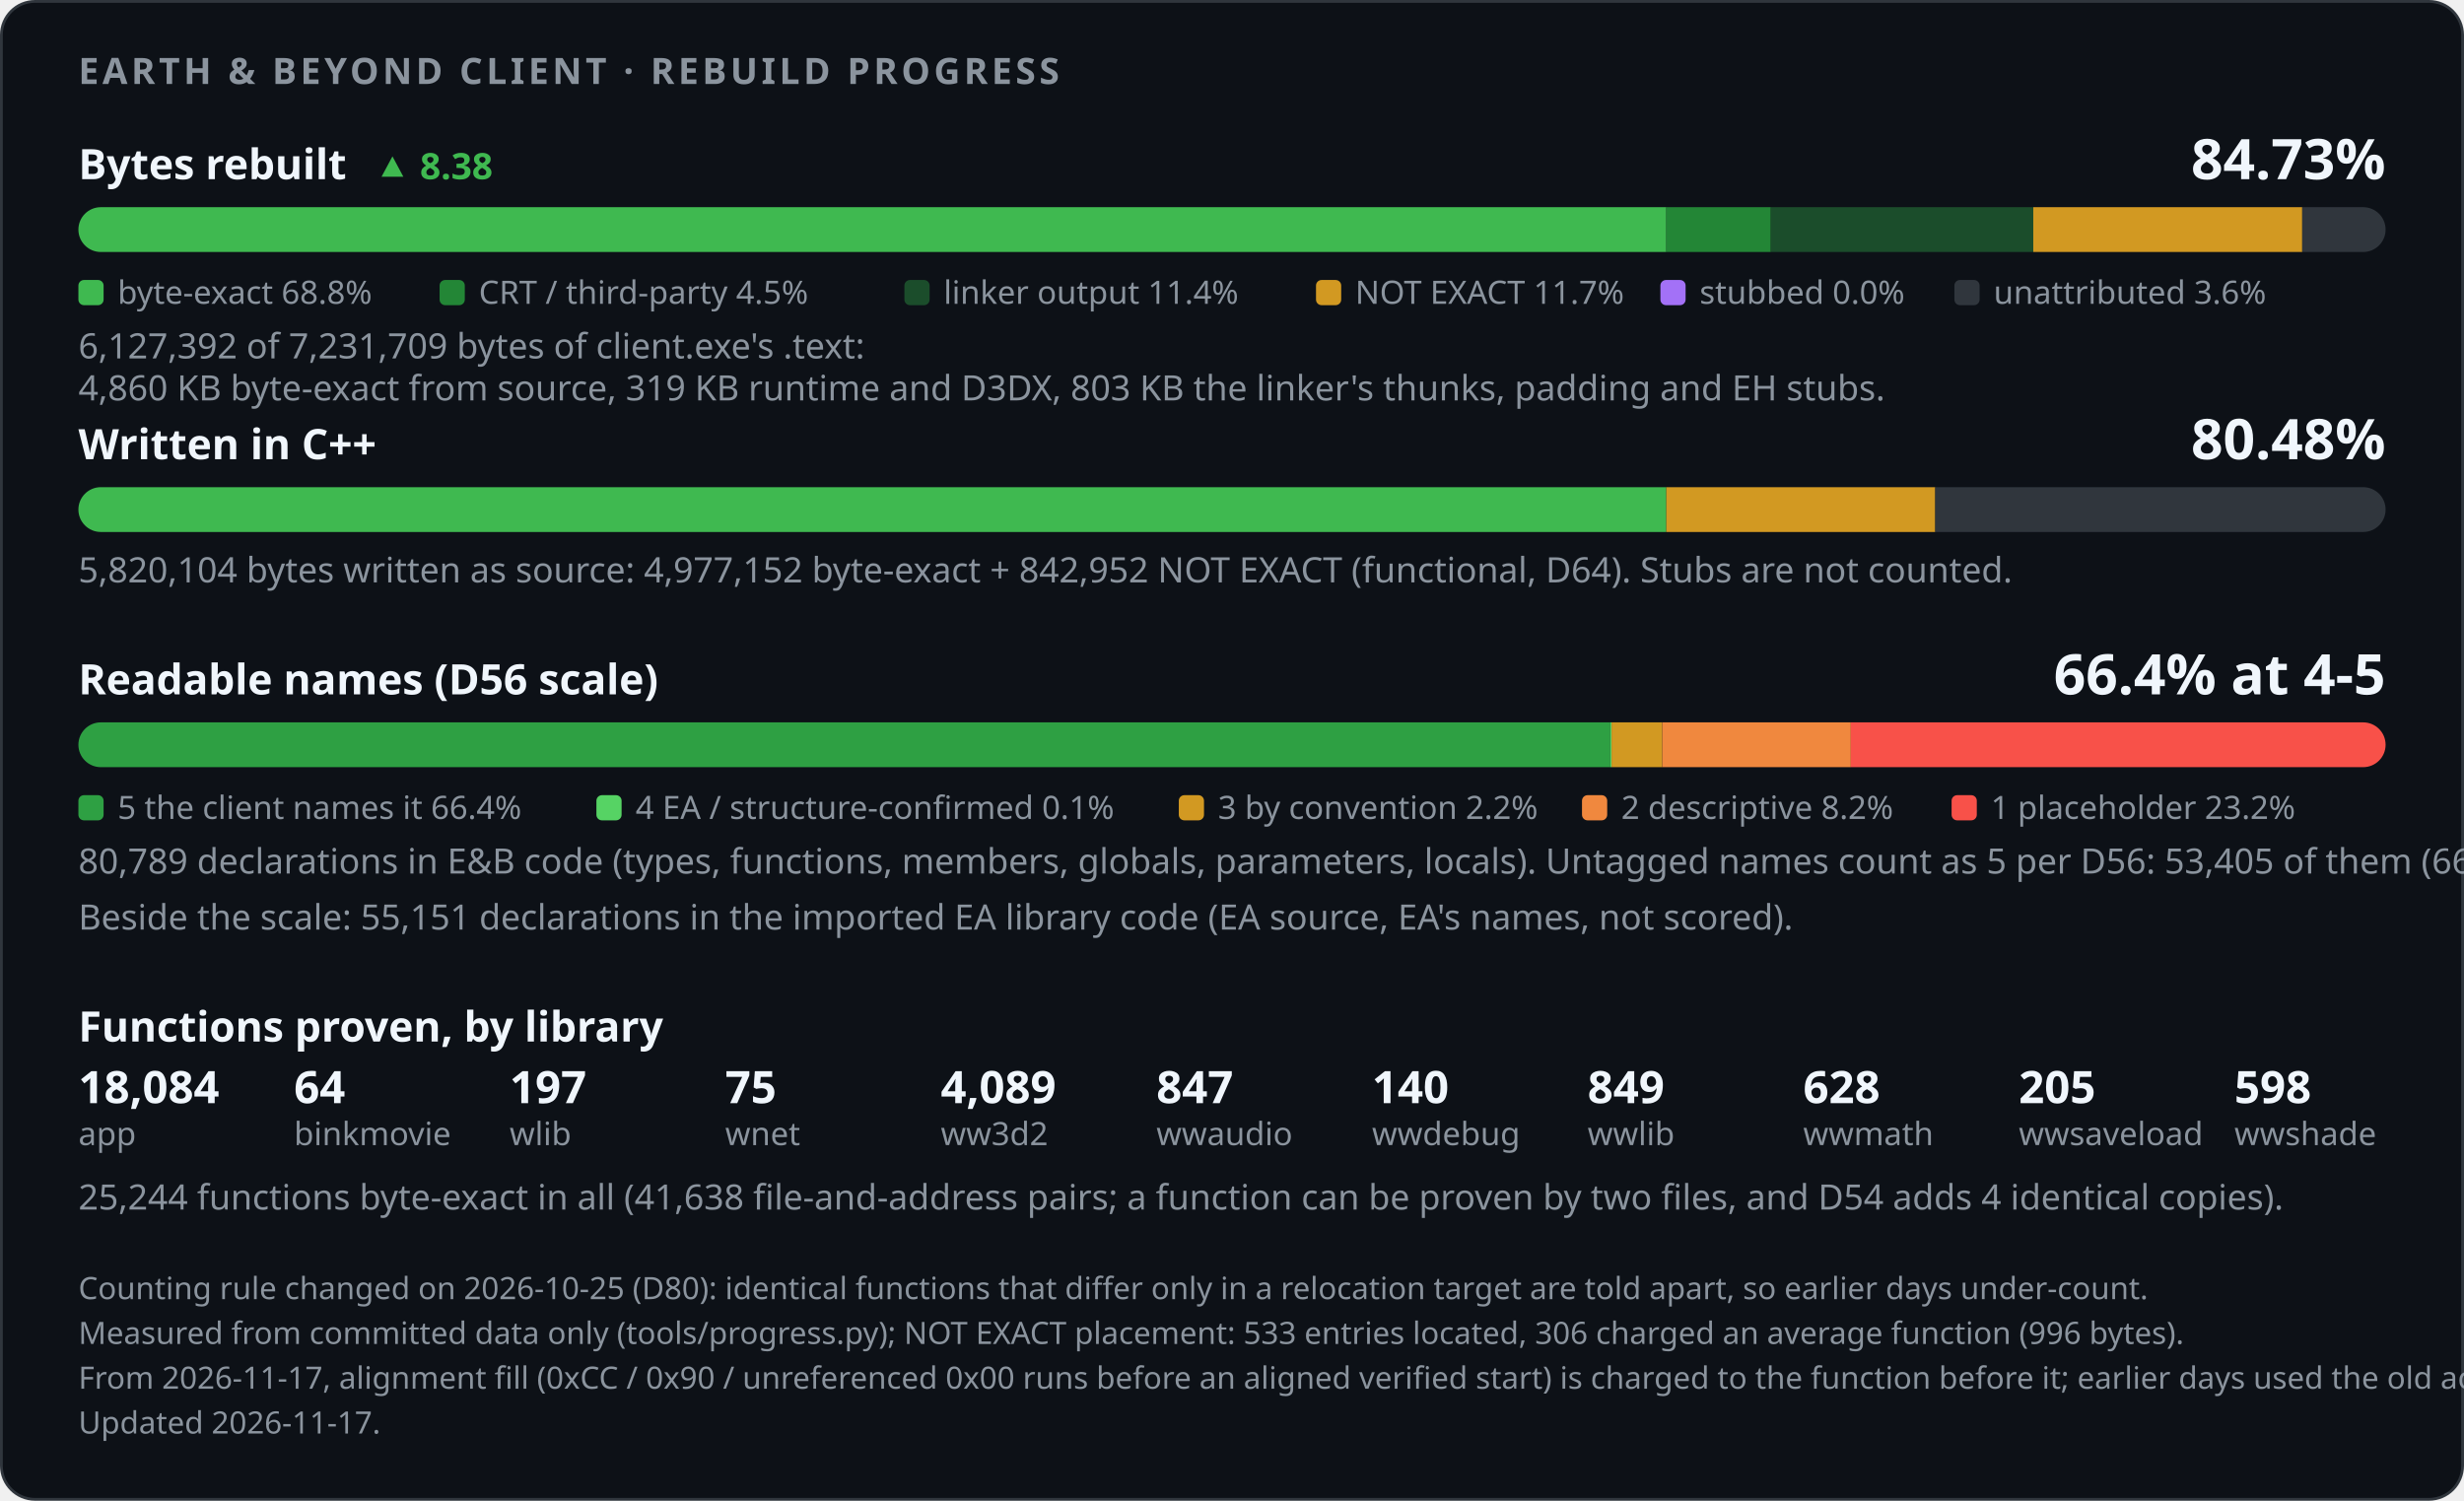
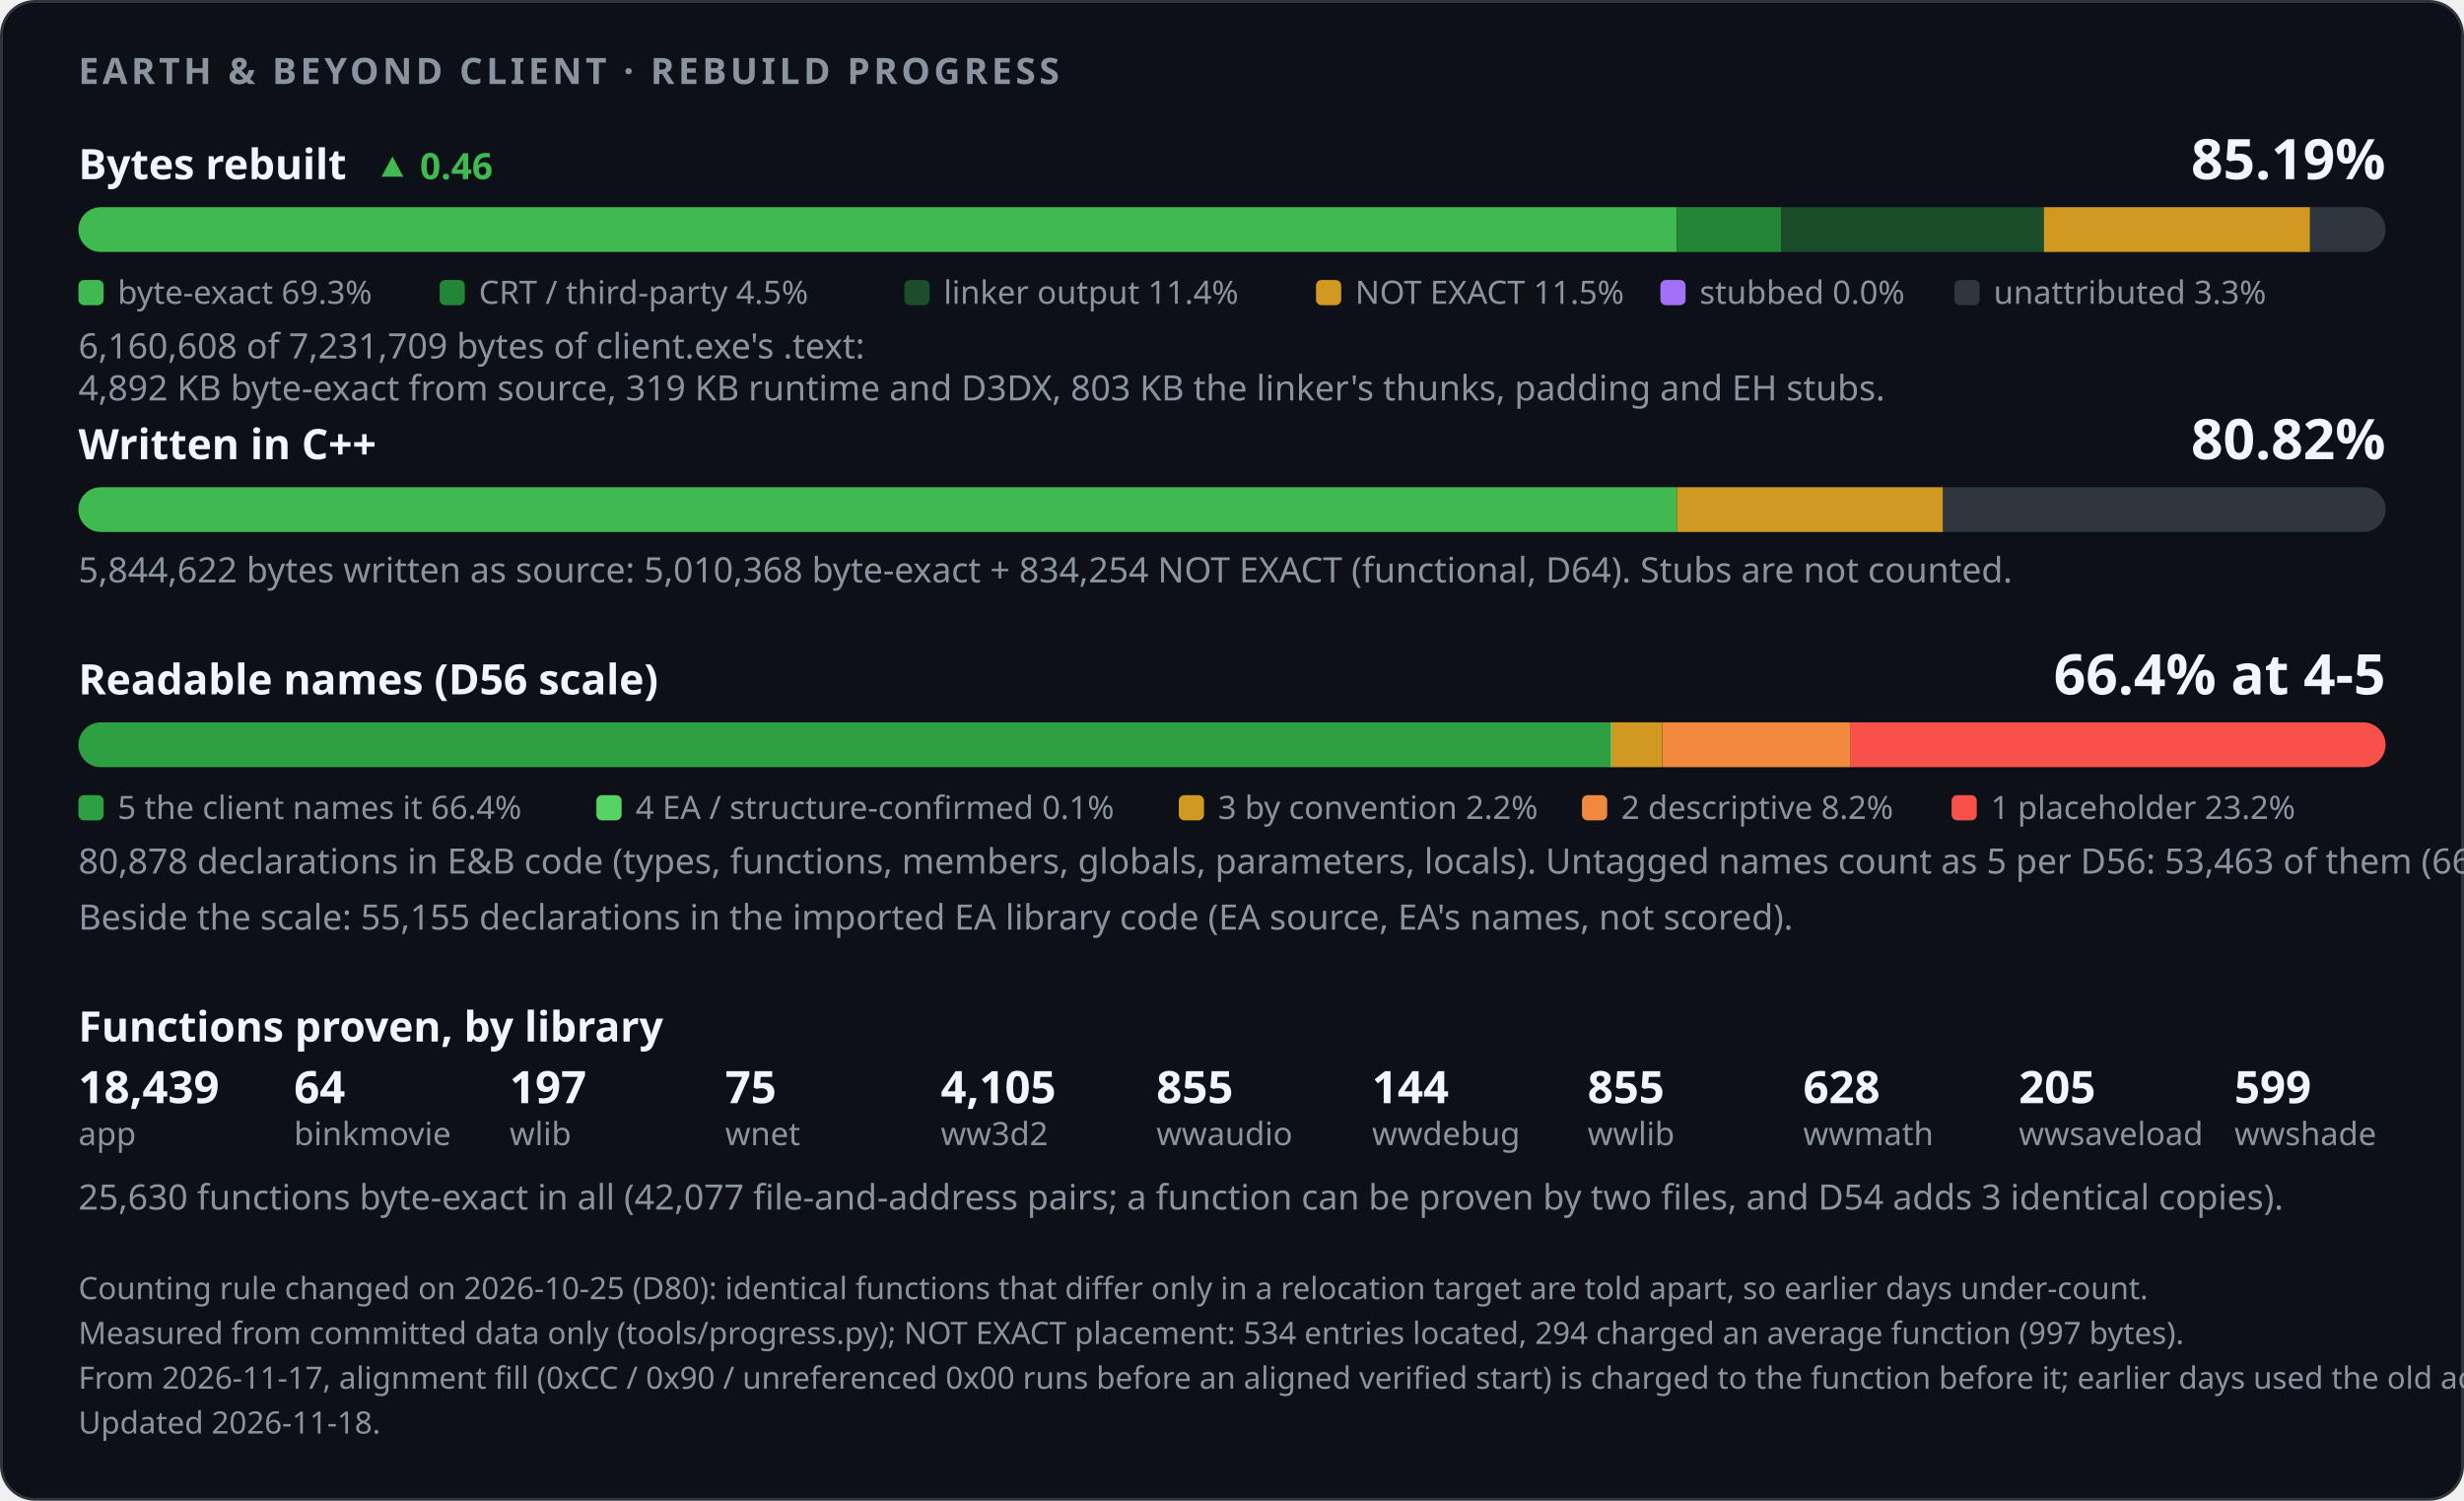
<svg xmlns="http://www.w3.org/2000/svg" width="880" height="536" viewBox="0 0 880 536" role="img" aria-labelledby="title desc">
  <style>
    .card { fill: #0d1117; stroke: #30363d; } .strong { fill: #f0f6fc; } .muted { fill: #8b949e; }
    .grid { stroke: #30363d; } .up { fill: #3fb950; } .down { fill: #f85149; }
    .s-exact { fill: #3fb950; } .s-notexact { fill: #d29922; } .s-stub { fill: #a371f7; }
    .s-third { fill: #238636; } .s-linker { fill: #1b4d2b; } .s-unattr { fill: #30363d; }
    .l-exact { stroke: #3fb950; } .l-written { stroke: #58a6ff; }
    @media (prefers-color-scheme: light) {
      .card { fill: #ffffff; stroke: #d0d7de; } .strong { fill: #1f2328; } .muted { fill: #59636e; }
      .grid { stroke: #d0d7de; } .up { fill: #1a7f37; } .down { fill: #cf222e; }
      .s-exact { fill: #1a7f37; } .s-third { fill: #4ac26b; } .s-linker { fill: #aceebb; } .s-unattr { fill: #d0d7de; }
      .l-exact { stroke: #1a7f37; } .l-written { stroke: #0969da; }
    }
  </style>
  <rect class="card" x="0.5" y="0.5" width="879" height="535" rx="12" />
  <g font-family="-apple-system,BlinkMacSystemFont,'Segoe UI','Noto Sans',Helvetica,Arial,sans-serif">
    <text x="28" y="30" class="muted" font-size="13" font-weight="600" letter-spacing="1.3">EARTH &amp; BEYOND CLIENT · REBUILD PROGRESS</text>
-     <text x="28" y="64" class="strong" font-size="15" font-weight="600">Bytes rebuilt<tspan class="up" dx="10" font-size="13" font-weight="600">▲ 8.38</tspan>
+     <text x="28" y="64" class="strong" font-size="15" font-weight="600">Bytes rebuilt<tspan class="up" dx="10" font-size="13" font-weight="600">▲ 0.46</tspan>
    </text>
-     <text x="852" y="64" class="strong" font-size="20" font-weight="700" text-anchor="end">84.73%</text>
+     <text x="852" y="64" class="strong" font-size="20" font-weight="700" text-anchor="end">85.19%</text>
    <clipPath id="clip74">
      <rect x="28" y="74" width="824" height="16" rx="8.0" />
    </clipPath>
    <g clip-path="url(#clip74)">
-       <rect x="28.00" y="74" width="567.11" height="16" class="s-exact" />
-       <rect x="595.11" y="74" width="37.32" height="16" class="s-third" />
-       <rect x="632.43" y="74" width="93.74" height="16" class="s-linker" />
-       <rect x="726.17" y="74" width="96.05" height="16" class="s-notexact" />
-       <rect x="822.22" y="74" width="29.78" height="16" class="s-unattr" />
+       <rect x="28.00" y="74" width="570.89" height="16" class="s-exact" />
+       <rect x="598.89" y="74" width="37.32" height="16" class="s-third" />
+       <rect x="636.21" y="74" width="93.74" height="16" class="s-linker" />
+       <rect x="729.96" y="74" width="95.06" height="16" class="s-notexact" />
+       <rect x="825.01" y="74" width="26.99" height="16" class="s-unattr" />
    </g>
    <rect x="28" y="100" width="9" height="9" rx="2" class="s-exact" />
-     <text x="42" y="108.5" class="muted" font-size="11.5">byte-exact 68.8%</text>
+     <text x="42" y="108.5" class="muted" font-size="11.5">byte-exact 69.3%</text>
    <rect x="157" y="100" width="9" height="9" rx="2" class="s-third" />
    <text x="171" y="108.5" class="muted" font-size="11.5">CRT / third-party 4.5%</text>
    <rect x="323" y="100" width="9" height="9" rx="2" class="s-linker" />
    <text x="337" y="108.5" class="muted" font-size="11.5">linker output 11.4%</text>
    <rect x="470" y="100" width="9" height="9" rx="2" class="s-notexact" />
-     <text x="484" y="108.5" class="muted" font-size="11.5">NOT EXACT 11.7%</text>
+     <text x="484" y="108.5" class="muted" font-size="11.5">NOT EXACT 11.5%</text>
    <rect x="593" y="100" width="9" height="9" rx="2" class="s-stub" />
    <text x="607" y="108.5" class="muted" font-size="11.5">stubbed 0.0%</text>
    <rect x="698" y="100" width="9" height="9" rx="2" class="s-unattr" />
-     <text x="712" y="108.5" class="muted" font-size="11.5">unattributed 3.6%</text>
-     <text x="28" y="128" class="muted" font-size="12.5">6,127,392 of 7,231,709 bytes of client.exe's .text:</text>
-     <text x="28" y="143" class="muted" font-size="12.5">4,860 KB byte-exact from source, 319 KB runtime and D3DX, 803 KB the linker's thunks, padding and EH stubs.</text>
+     <text x="712" y="108.5" class="muted" font-size="11.5">unattributed 3.3%</text>
+     <text x="28" y="128" class="muted" font-size="12.5">6,160,608 of 7,231,709 bytes of client.exe's .text:</text>
+     <text x="28" y="143" class="muted" font-size="12.5">4,892 KB byte-exact from source, 319 KB runtime and D3DX, 803 KB the linker's thunks, padding and EH stubs.</text>
    <text x="28" y="164" class="strong" font-size="15" font-weight="600">Written in C++</text>
-     <text x="852" y="164" class="strong" font-size="20" font-weight="700" text-anchor="end">80.48%</text>
+     <text x="852" y="164" class="strong" font-size="20" font-weight="700" text-anchor="end">80.82%</text>
    <clipPath id="clip174">
      <rect x="28" y="174" width="824" height="16" rx="8.0" />
    </clipPath>
    <g clip-path="url(#clip174)">
-       <rect x="28.00" y="174" width="567.11" height="16" class="s-exact" />
-       <rect x="595.11" y="174" width="96.05" height="16" class="s-notexact" />
-       <rect x="691.16" y="174" width="160.84" height="16" class="s-unattr" />
+       <rect x="28.00" y="174" width="570.89" height="16" class="s-exact" />
+       <rect x="598.89" y="174" width="95.06" height="16" class="s-notexact" />
+       <rect x="693.95" y="174" width="158.05" height="16" class="s-unattr" />
    </g>
-     <text x="28" y="208" class="muted" font-size="12.5">5,820,104 bytes written as source: 4,977,152 byte-exact + 842,952 NOT EXACT (functional, D64). Stubs are not counted.</text>
+     <text x="28" y="208" class="muted" font-size="12.5">5,844,622 bytes written as source: 5,010,368 byte-exact + 834,254 NOT EXACT (functional, D64). Stubs are not counted.</text>
    <text x="28" y="248" class="strong" font-size="15" font-weight="600">Readable names (D56 scale)</text>
    <text x="852" y="248" class="strong" font-size="20" font-weight="700" text-anchor="end">66.4% at 4-5</text>
    <clipPath id="clip258">
      <rect x="28" y="258" width="824" height="16" rx="8.0" />
    </clipPath>
    <g clip-path="url(#clip258)">
-       <rect x="28.00" y="258" width="547.11" height="16" fill="#2ea043" />
-       <rect x="575.11" y="258" width="0.44" height="16" fill="#56d364" />
-       <rect x="575.55" y="258" width="18.12" height="16" fill="#d29922" />
-       <rect x="593.67" y="258" width="67.34" height="16" fill="#f0883e" />
-       <rect x="661.01" y="258" width="190.99" height="16" fill="#f85149" />
+       <rect x="28.00" y="258" width="547.10" height="16" fill="#2ea043" />
+       <rect x="575.10" y="258" width="0.44" height="16" fill="#56d364" />
+       <rect x="575.53" y="258" width="18.11" height="16" fill="#d29922" />
+       <rect x="593.65" y="258" width="67.32" height="16" fill="#f0883e" />
+       <rect x="660.97" y="258" width="191.03" height="16" fill="#f85149" />
    </g>
    <rect x="28" y="284" width="9" height="9" rx="2" fill="#2ea043" />
    <text x="42" y="292.5" class="muted" font-size="11.5">5 the client names it 66.4%</text>
    <rect x="213" y="284" width="9" height="9" rx="2" fill="#56d364" />
    <text x="227" y="292.5" class="muted" font-size="11.5">4 EA / structure-confirmed 0.1%</text>
    <rect x="421" y="284" width="9" height="9" rx="2" fill="#d29922" />
    <text x="435" y="292.5" class="muted" font-size="11.5">3 by convention 2.2%</text>
    <rect x="565" y="284" width="9" height="9" rx="2" fill="#f0883e" />
    <text x="579" y="292.5" class="muted" font-size="11.5">2 descriptive 8.2%</text>
    <rect x="697" y="284" width="9" height="9" rx="2" fill="#f85149" />
    <text x="711" y="292.5" class="muted" font-size="11.5">1 placeholder 23.2%</text>
-     <text x="28" y="312" class="muted" font-size="12.5">80,789 declarations in E&amp;B code (types, functions, members, globals, parameters, locals). Untagged names count as 5 per D56: 53,405 of them (66.1%).</text>
-     <text x="28" y="332" class="muted" font-size="12.5">Beside the scale: 55,151 declarations in the imported EA library code (EA source, EA's names, not scored).</text>
+     <text x="28" y="312" class="muted" font-size="12.5">80,878 declarations in E&amp;B code (types, functions, members, globals, parameters, locals). Untagged names count as 5 per D56: 53,463 of them (66.1%).</text>
+     <text x="28" y="332" class="muted" font-size="12.5">Beside the scale: 55,155 declarations in the imported EA library code (EA source, EA's names, not scored).</text>
    <text x="28" y="372" class="strong" font-size="15" font-weight="600">Functions proven, by library</text>
-     <text x="28" y="394" class="strong" font-size="16" font-weight="700">18,084</text>
+     <text x="28" y="394" class="strong" font-size="16" font-weight="700">18,439</text>
    <text x="28" y="409" class="muted" font-size="11.5">app</text>
    <text x="105" y="394" class="strong" font-size="16" font-weight="700">64</text>
    <text x="105" y="409" class="muted" font-size="11.5">binkmovie</text>
    <text x="182" y="394" class="strong" font-size="16" font-weight="700">197</text>
    <text x="182" y="409" class="muted" font-size="11.5">wlib</text>
    <text x="259" y="394" class="strong" font-size="16" font-weight="700">75</text>
    <text x="259" y="409" class="muted" font-size="11.5">wnet</text>
-     <text x="336" y="394" class="strong" font-size="16" font-weight="700">4,089</text>
+     <text x="336" y="394" class="strong" font-size="16" font-weight="700">4,105</text>
    <text x="336" y="409" class="muted" font-size="11.5">ww3d2</text>
-     <text x="413" y="394" class="strong" font-size="16" font-weight="700">847</text>
+     <text x="413" y="394" class="strong" font-size="16" font-weight="700">855</text>
    <text x="413" y="409" class="muted" font-size="11.5">wwaudio</text>
-     <text x="490" y="394" class="strong" font-size="16" font-weight="700">140</text>
+     <text x="490" y="394" class="strong" font-size="16" font-weight="700">144</text>
    <text x="490" y="409" class="muted" font-size="11.5">wwdebug</text>
-     <text x="567" y="394" class="strong" font-size="16" font-weight="700">849</text>
+     <text x="567" y="394" class="strong" font-size="16" font-weight="700">855</text>
    <text x="567" y="409" class="muted" font-size="11.5">wwlib</text>
    <text x="644" y="394" class="strong" font-size="16" font-weight="700">628</text>
    <text x="644" y="409" class="muted" font-size="11.5">wwmath</text>
    <text x="721" y="394" class="strong" font-size="16" font-weight="700">205</text>
    <text x="721" y="409" class="muted" font-size="11.5">wwsaveload</text>
-     <text x="798" y="394" class="strong" font-size="16" font-weight="700">598</text>
+     <text x="798" y="394" class="strong" font-size="16" font-weight="700">599</text>
    <text x="798" y="409" class="muted" font-size="11.5">wwshade</text>
-     <text x="28" y="432" class="muted" font-size="12.5">25,244 functions byte-exact in all (41,638 file-and-address pairs; a function can be proven by two files, and D54 adds 4 identical copies).</text>
+     <text x="28" y="432" class="muted" font-size="12.5">25,630 functions byte-exact in all (42,077 file-and-address pairs; a function can be proven by two files, and D54 adds 3 identical copies).</text>
    <text x="28" y="464" class="muted" font-size="11">Counting rule changed on 2026-10-25 (D80): identical functions that differ only in a relocation target are told apart, so earlier days under-count.</text>
-     <text x="28" y="480" class="muted" font-size="11">Measured from committed data only (tools/progress.py); NOT EXACT placement: 533 entries located, 306 charged an average function (996 bytes).</text>
+     <text x="28" y="480" class="muted" font-size="11">Measured from committed data only (tools/progress.py); NOT EXACT placement: 534 entries located, 294 charged an average function (997 bytes).</text>
    <text x="28" y="496" class="muted" font-size="11">From 2026-11-17, alignment fill (0xCC / 0x90 / unreferenced 0x00 runs before an aligned verified start) is charged to the function before it; earlier days used the old accounting.</text>
-     <text x="28" y="512" class="muted" font-size="11">Updated 2026-11-17.</text>
+     <text x="28" y="512" class="muted" font-size="11">Updated 2026-11-18.</text>
  </g>
</svg>
